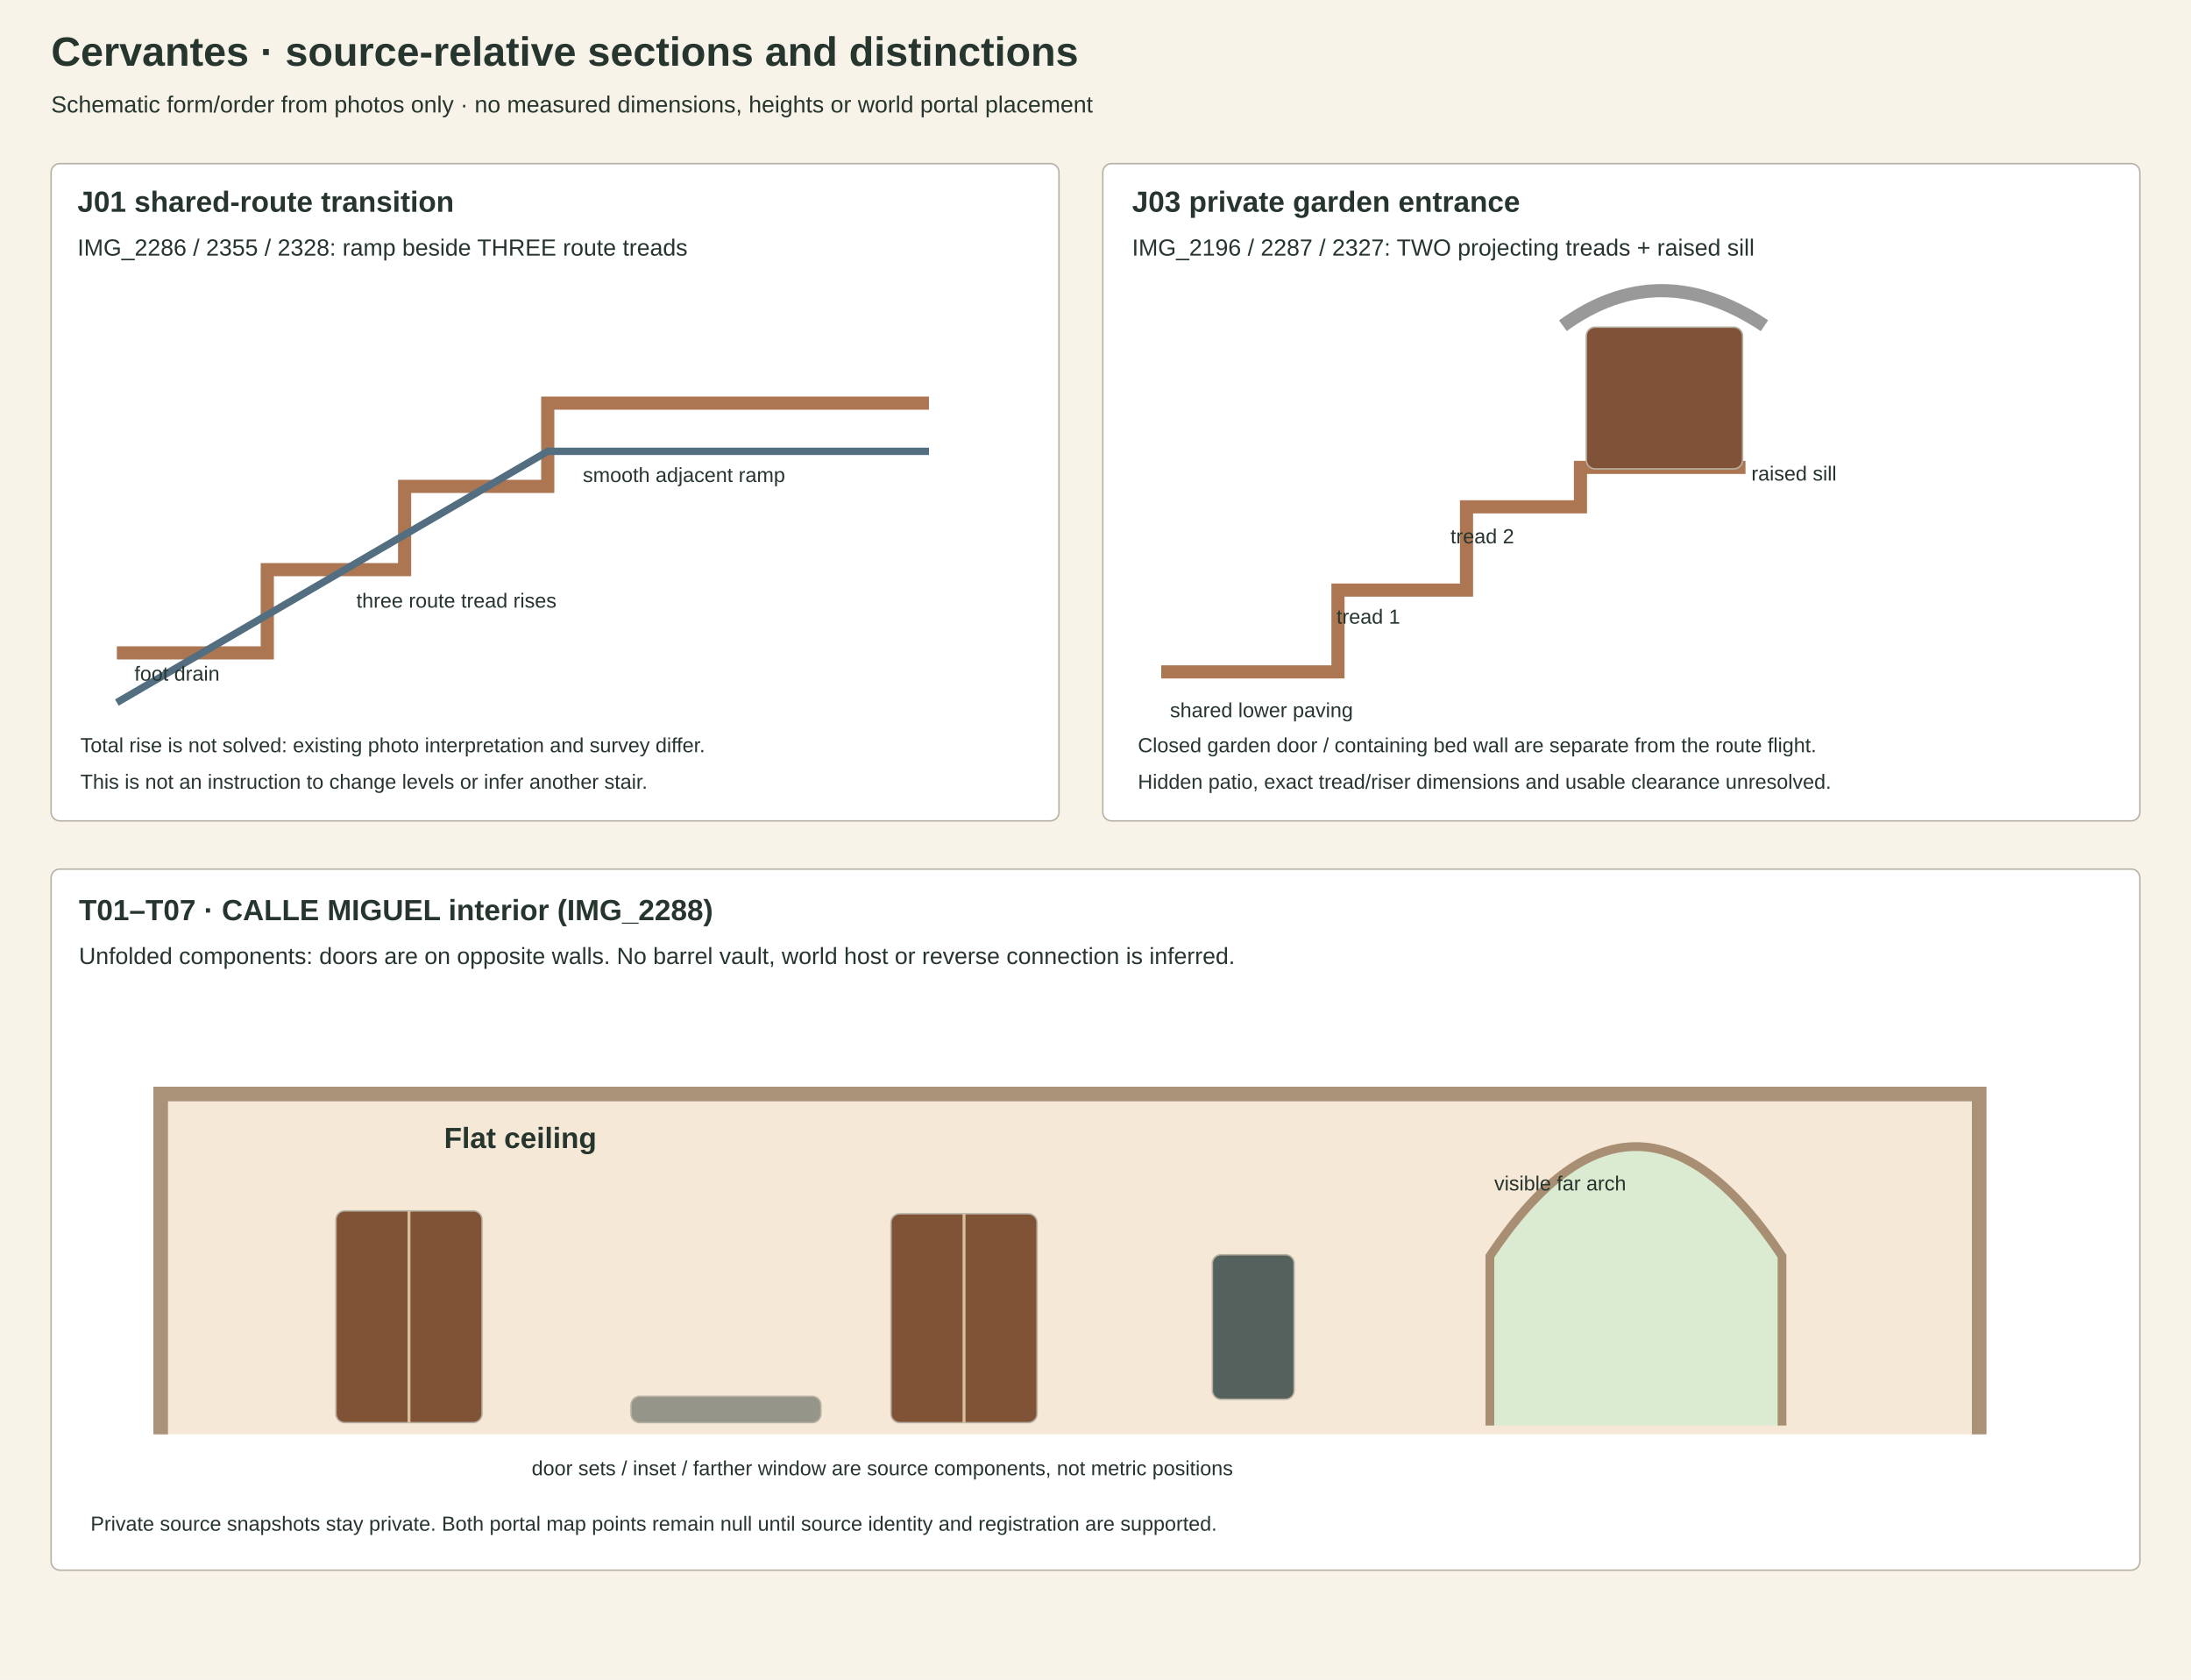
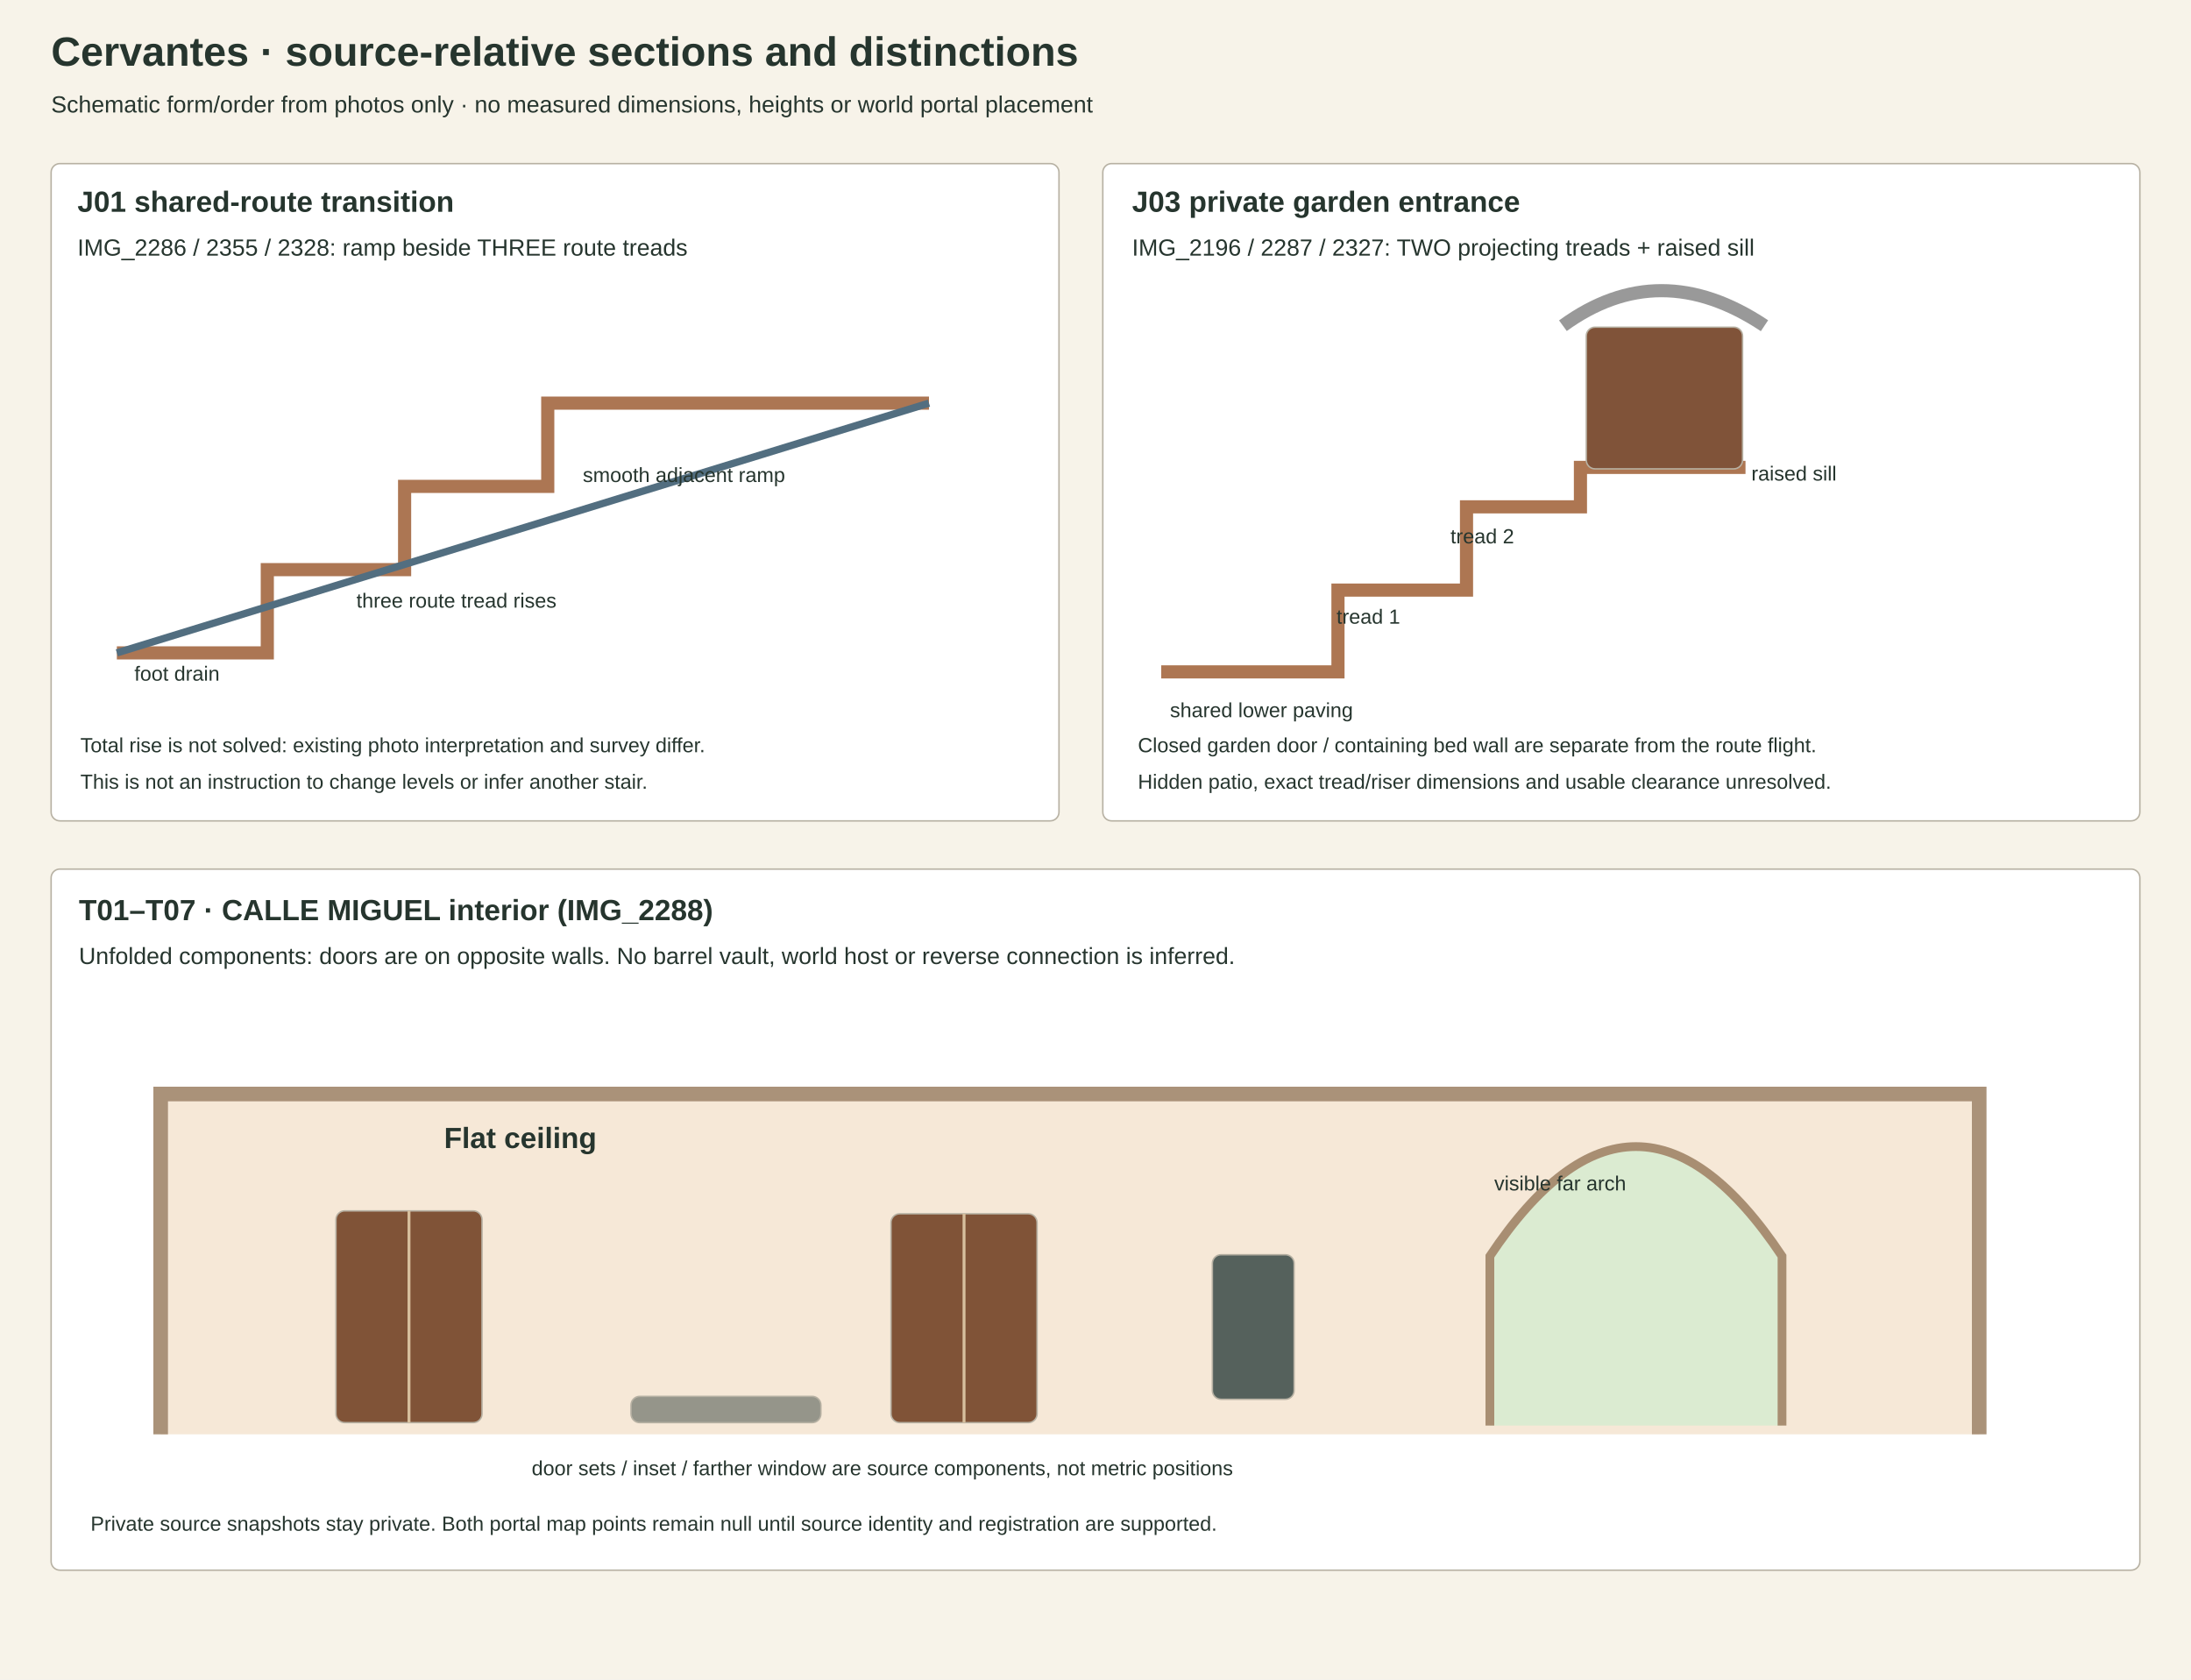
<svg xmlns="http://www.w3.org/2000/svg" viewBox="0 0 1500 1150" role="img" aria-label="Cervantes source-relative observations">
  <style>text{font-family:Arial,sans-serif;fill:#26352e}.title{font-size:28px;font-weight:bold}.h{font-size:20px;font-weight:bold}.t{font-size:16px}.small{font-size:14px}.edge{stroke:#ad4775;stroke-width:5;fill:none}.unknown{stroke:#397992;stroke-width:3;stroke-dasharray:8 6;fill:none}.context{stroke:#999;stroke-width:4;stroke-dasharray:12 7;fill:none}</style>
  <rect width="100%" height="100%" fill="#f7f3e9" />
  <text x="35" y="45" class="title">Cervantes · source-relative sections and distinctions</text>
  <text x="35" y="77" class="t">Schematic form/order from photos only · no measured dimensions, heights or world portal placement</text>
  <rect x="35" y="112" width="690" height="450" rx="6" fill="#fff" stroke="#b7b1a3" />
  <text x="53" y="145" class="h">J01 shared-route transition</text>
  <text x="53" y="175" class="t">IMG_2286 / 2355 / 2328: ramp beside THREE route treads</text>
  <path d="M80 447H183V390H277V333H375V276H636" fill="none" stroke="#ac7653" stroke-width="9" />
-   <path d="M80 481L375 309H636" fill="none" stroke="#526e80" stroke-width="5" />
+   <path d="M80 447L636 276" fill="none" stroke="#526e80" stroke-width="5" />
  <text x="92" y="466" class="small">foot drain</text>
  <text x="244" y="416" class="small">three route tread rises</text>
  <text x="399" y="330" class="small">smooth adjacent ramp</text>
  <text x="55" y="515" class="small">Total rise is not solved: existing photo interpretation and survey differ.</text>
  <text x="55" y="540" class="small">This is not an instruction to change levels or infer another stair.</text>
  <rect x="755" y="112" width="710" height="450" rx="6" fill="#fff" stroke="#b7b1a3" />
  <text x="775" y="145" class="h">J03 private garden entrance</text>
  <text x="775" y="175" class="t">IMG_2196 / 2287 / 2327: TWO projecting treads + raised sill</text>
  <path d="M795 460H916V404H1004V347H1082V320H1195" fill="none" stroke="#ad7652" stroke-width="9" />
  <rect x="1086" y="224" width="107" height="97" rx="6" fill="#805339" stroke="#b7b1a3" />
  <path d="M1070 223Q1136 175 1208 223" stroke="#999" fill="none" stroke-width="9" />
  <text x="801" y="491" class="small">shared lower paving</text>
  <text x="915" y="427" class="small">tread 1</text>
  <text x="993" y="372" class="small">tread 2</text>
  <text x="1199" y="329" class="small">raised sill</text>
  <text x="779" y="515" class="small">Closed garden door / containing bed wall are separate from the route flight.</text>
  <text x="779" y="540" class="small">Hidden patio, exact tread/riser dimensions and usable clearance unresolved.</text>
  <rect x="35" y="595" width="1430" height="480" rx="6" fill="#fff" stroke="#b7b1a3" />
  <text x="54" y="630" class="h">T01–T07 · CALLE MIGUEL interior (IMG_2288)</text>
  <text x="54" y="660" class="t">Unfolded components: doors are on opposite walls. No barrel vault, world host or reverse connection is inferred.</text>
  <path d="M110 982V749H1355V982" stroke="#aa9279" stroke-width="10" fill="#f6e8d7" />
  <path d="M1020 976V860Q1120 710 1220 860V976" fill="#dbebd1" stroke="#a88e72" stroke-width="6" />
  <text x="304" y="786" class="h">Flat ceiling</text>
  <text x="1023" y="815" class="small">visible far arch</text>
  <rect x="230" y="829" width="100" height="145" rx="6" fill="#805337" stroke="#b7b1a3" />
  <rect x="610" y="831" width="100" height="143" rx="6" fill="#805337" stroke="#b7b1a3" />
  <path d="M280 829V974M660 831V974" stroke="#d7bf9d" stroke-width="2" />
  <rect x="830" y="859" width="56" height="99" rx="6" fill="#55615c" stroke="#b7b1a3" />
  <rect x="432" y="956" width="130" height="18" rx="6" fill="#95958a" stroke="#b7b1a3" />
  <text x="364" y="1010" class="small">door sets / inset / farther window are source components, not metric positions</text>
  <text x="62" y="1048" class="small">Private source snapshots stay private. Both portal map points remain null until source identity and registration are supported.</text>
</svg>
